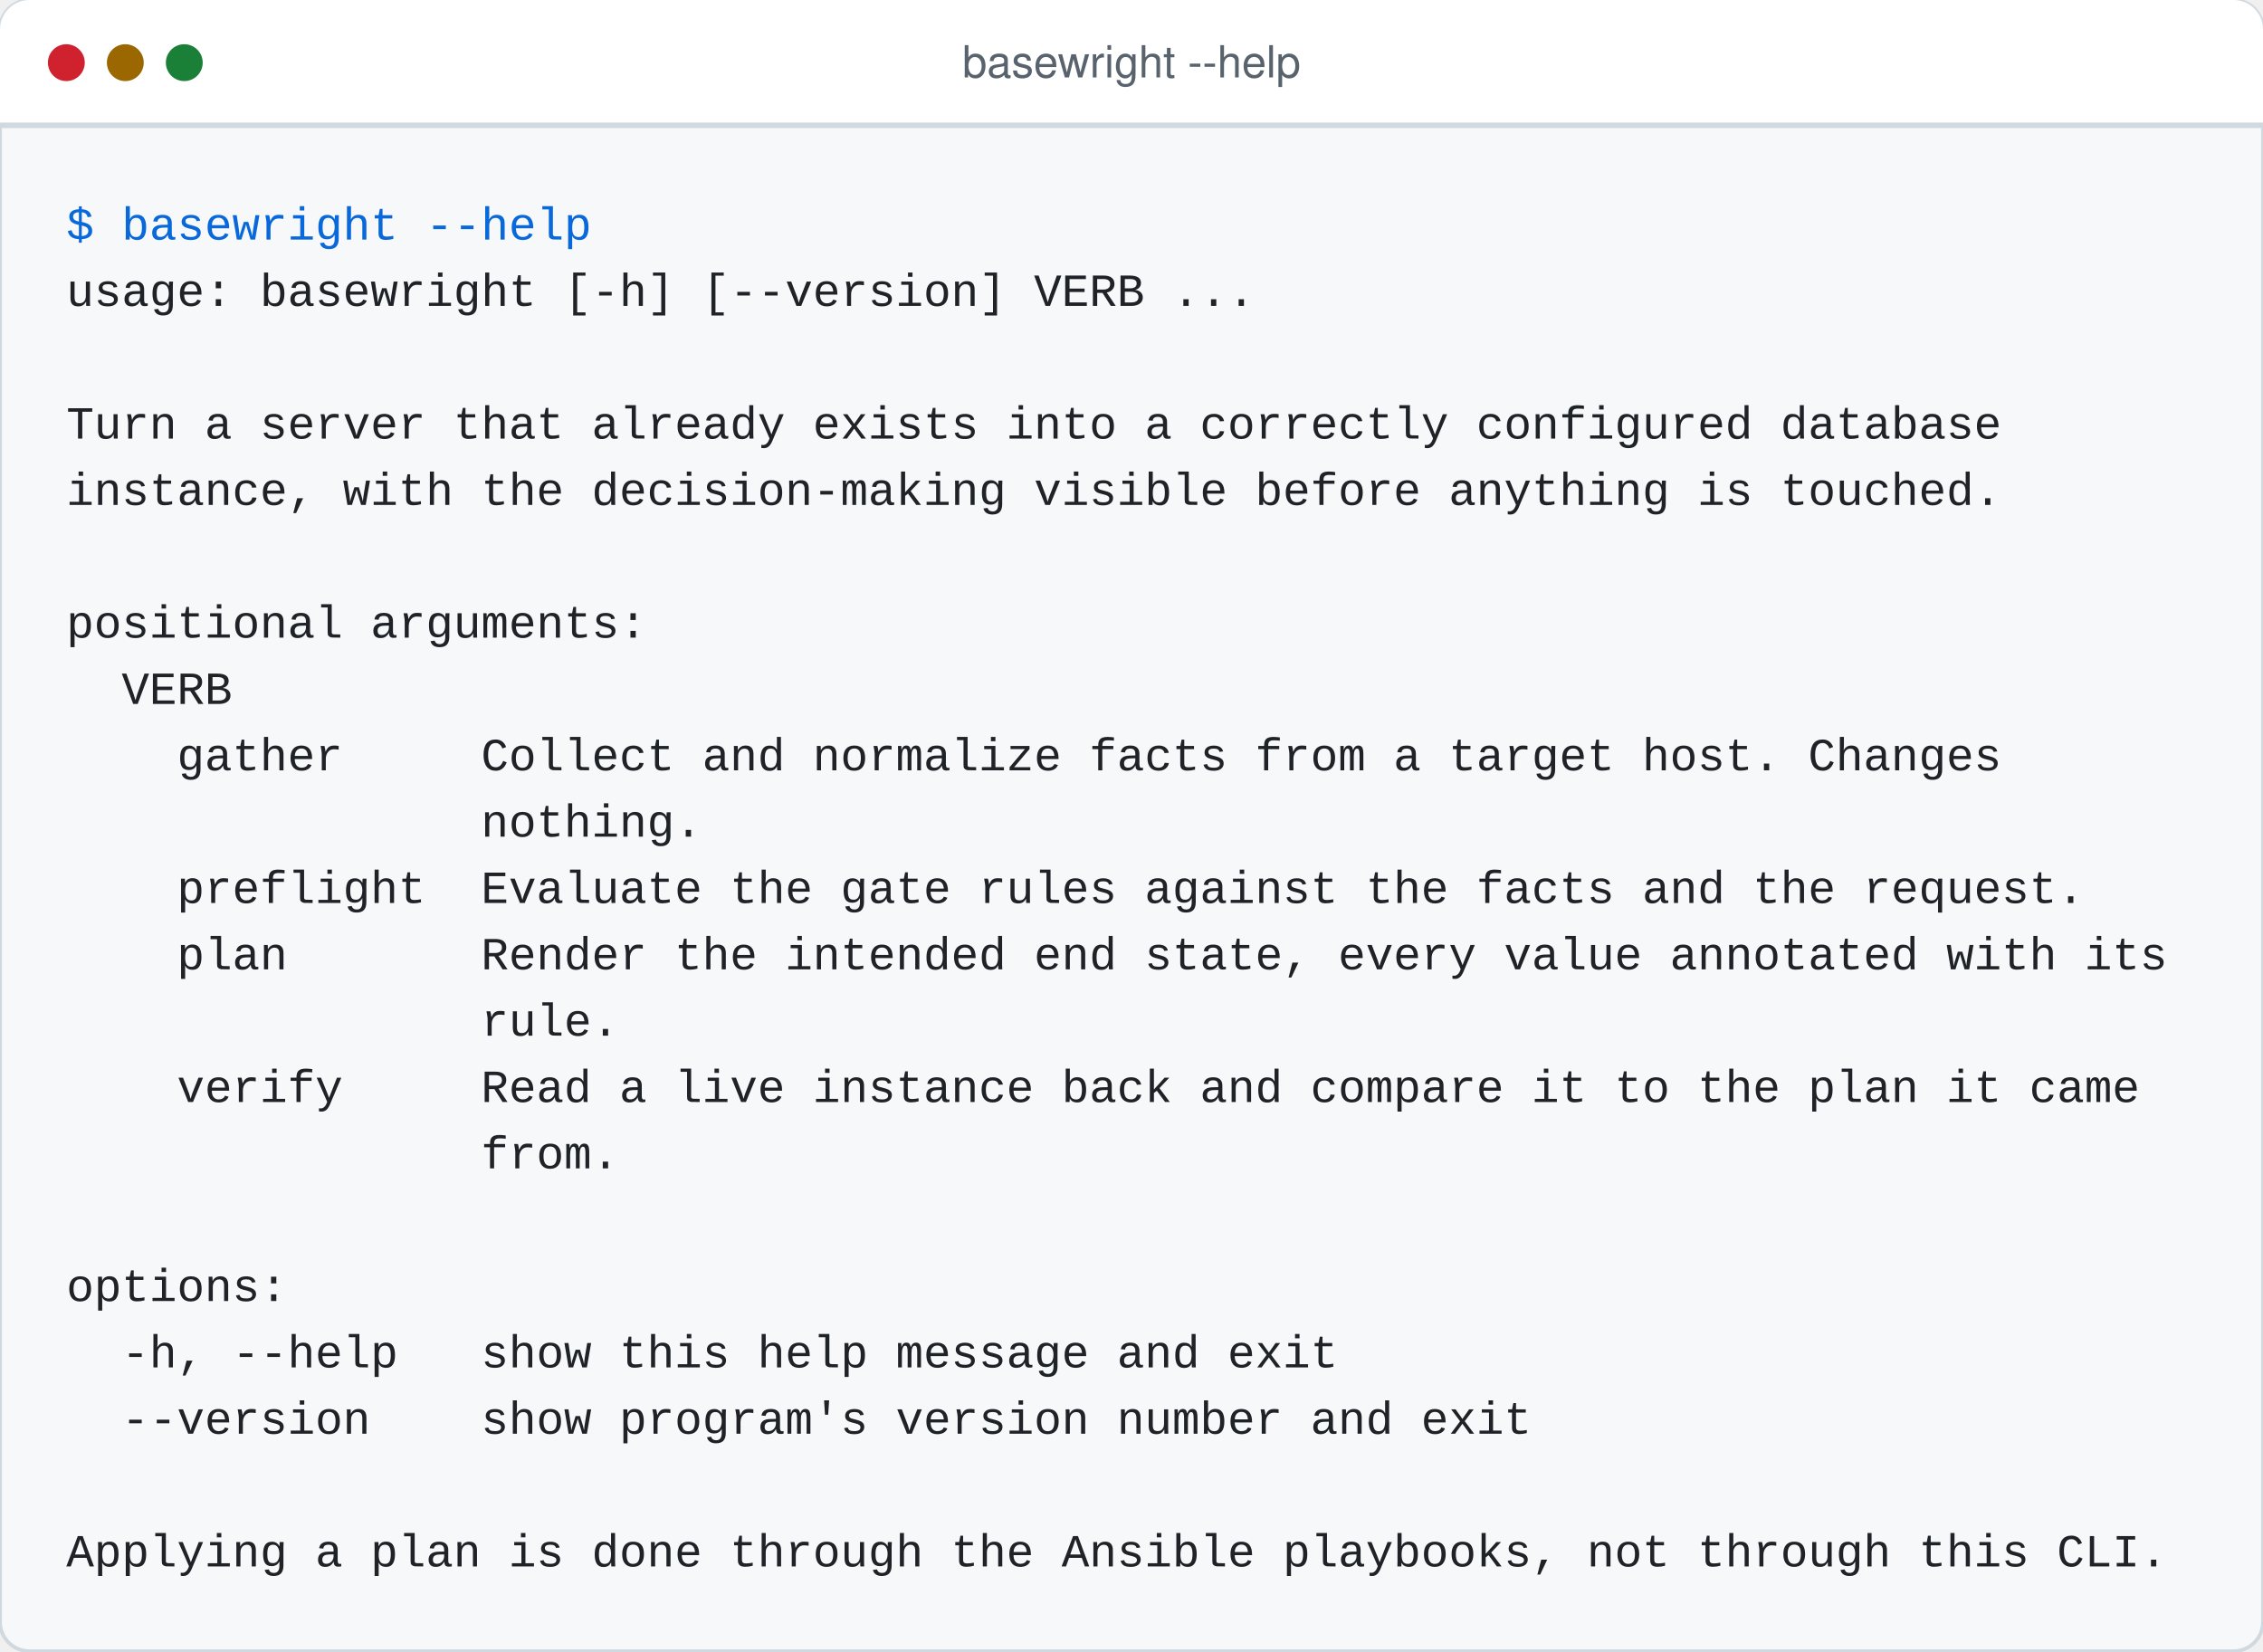
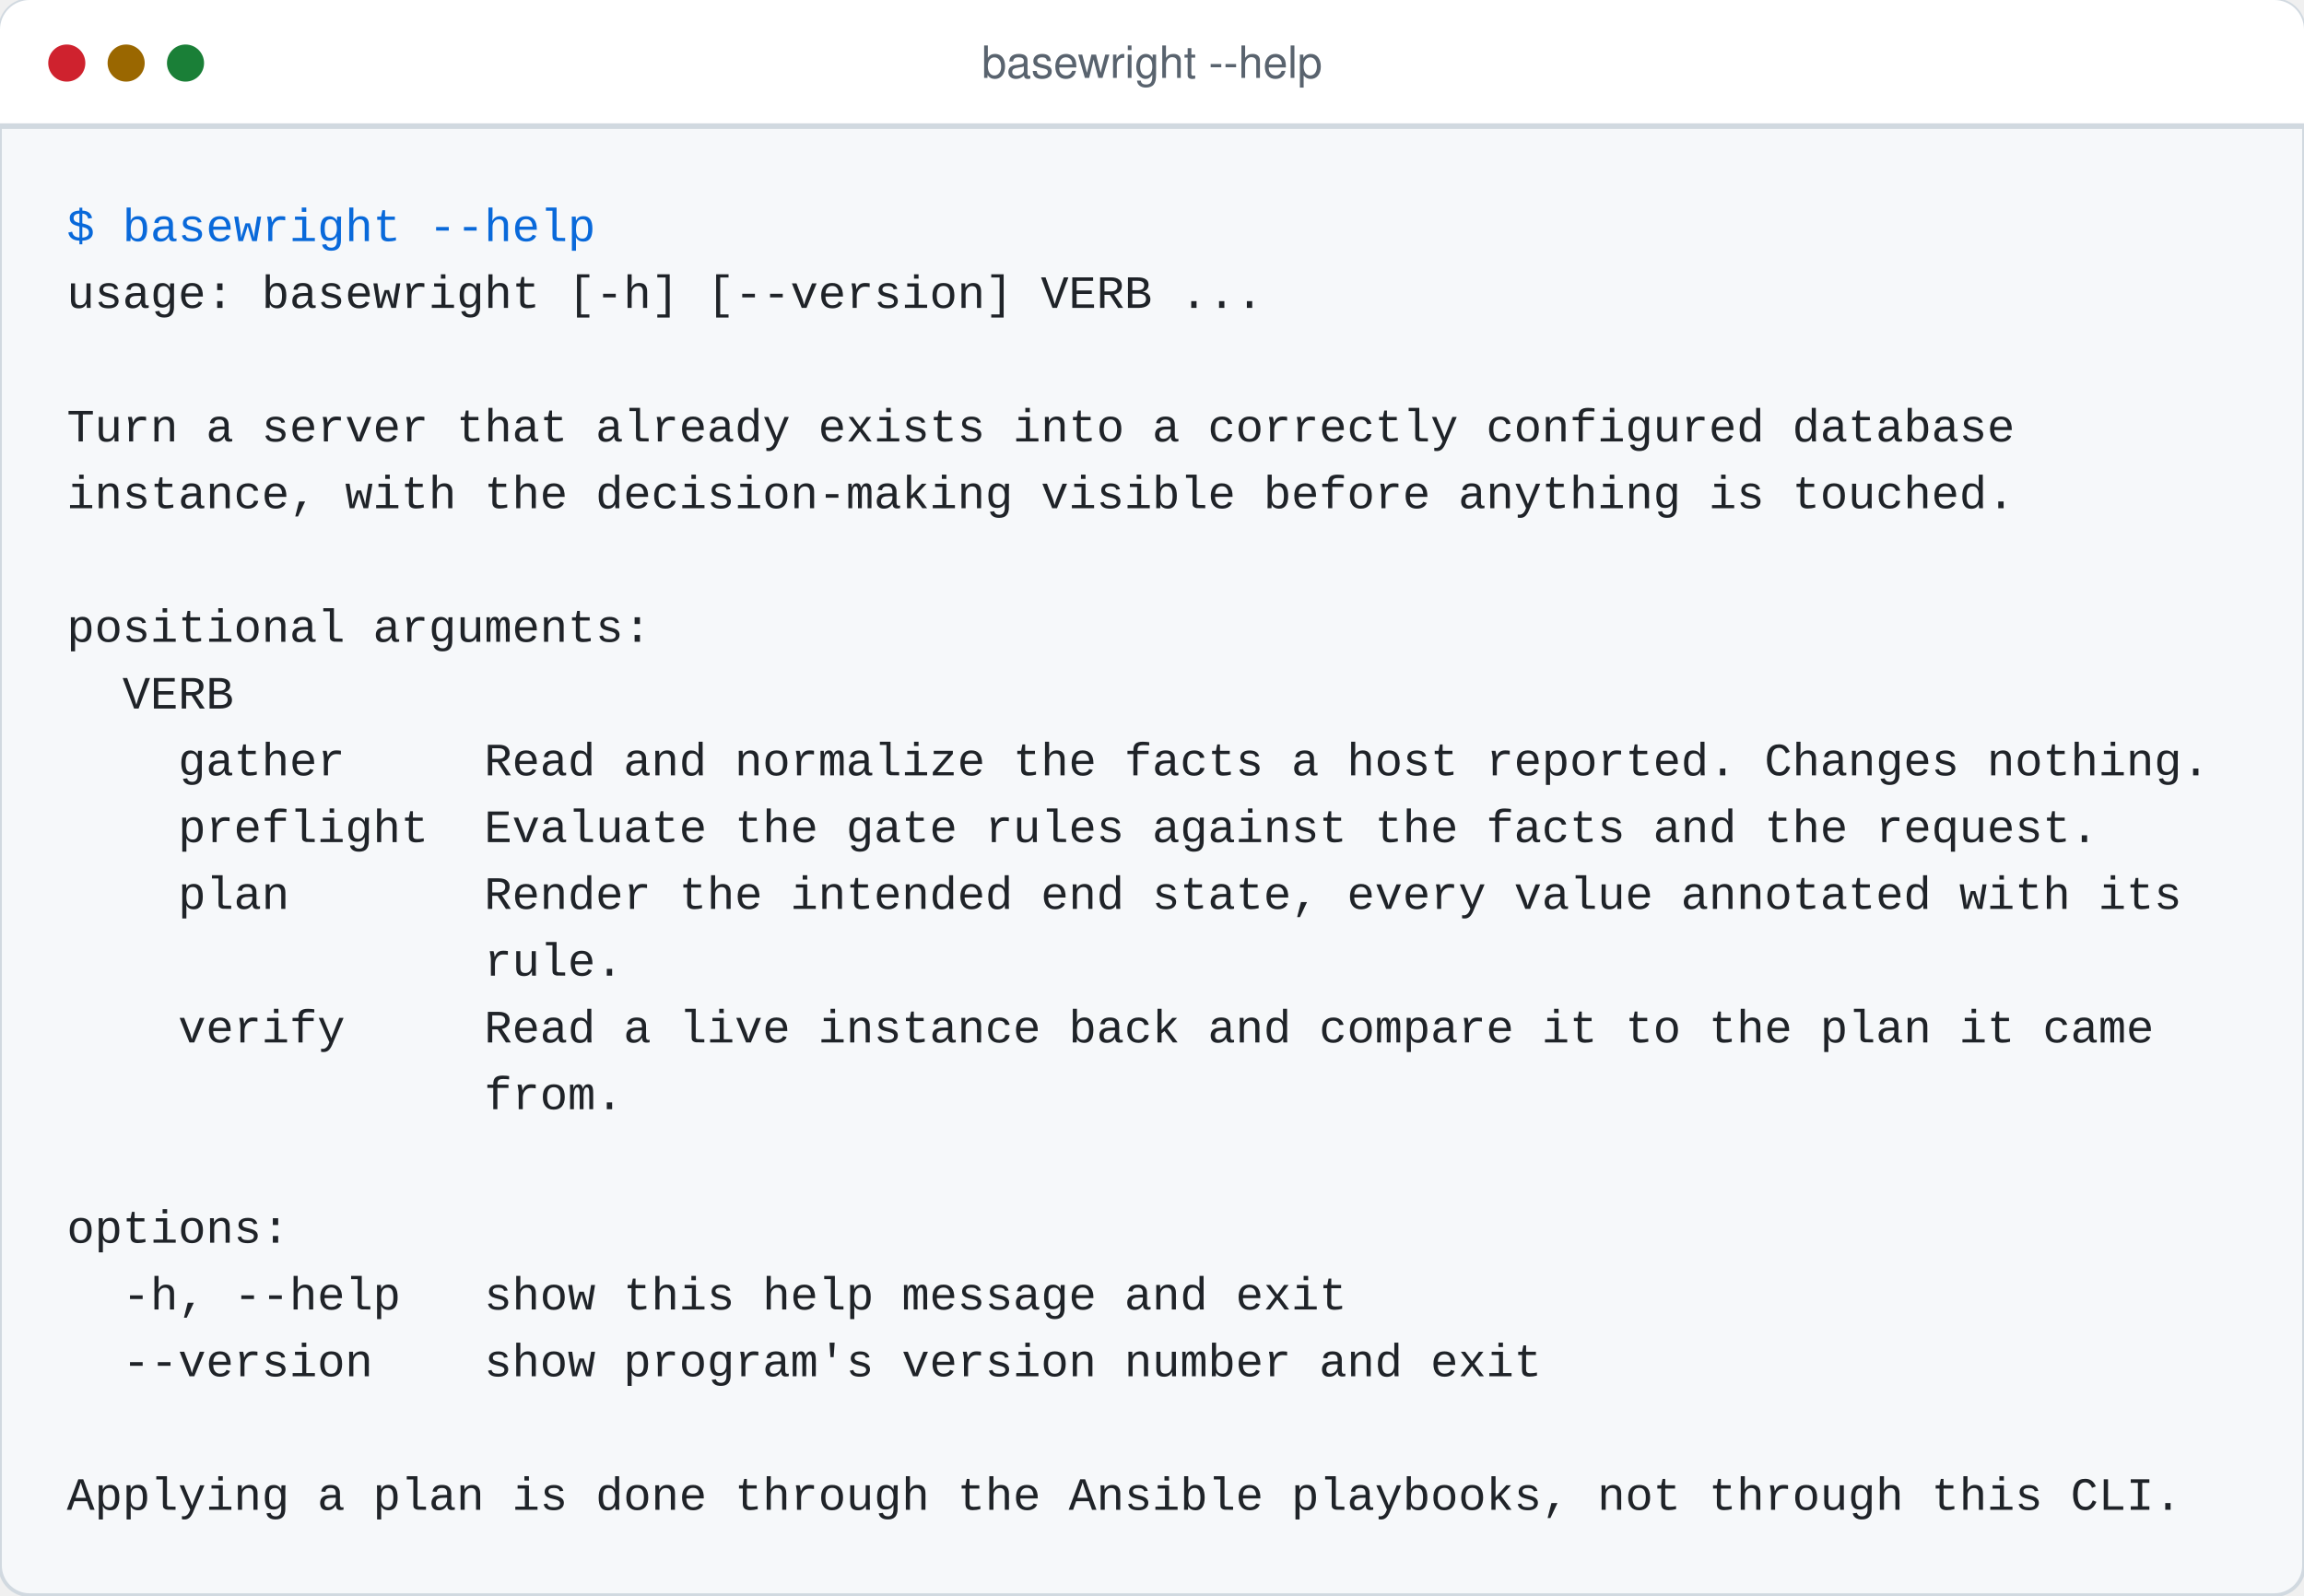
- <svg xmlns="http://www.w3.org/2000/svg" width="614" height="448" viewBox="0 0 614 448" role="img">
+ <svg xmlns="http://www.w3.org/2000/svg" width="621" height="430" viewBox="0 0 621 430" role="img">
  <defs>
    <marker id="arrow" viewBox="0 0 10 10" refX="9" refY="5" markerWidth="6" markerHeight="6" orient="auto">
      <path d="M 0 0 L 10 5 L 0 10 z" fill="context-stroke" />
    </marker>
  </defs>
-   <rect x="0" y="0" width="614" height="448" rx="8" fill="#f6f8fa" stroke="#d1d9e0" stroke-width="1" />
-   <rect x="0" y="0" width="614" height="34" rx="8" fill="#ffffff" stroke="none" stroke-width="1" />
-   <rect x="0" y="26" width="614" height="8" fill="#ffffff" />
-   <line x1="0" y1="34" x2="614" y2="34" stroke="#d1d9e0" stroke-width="1.5" />
+   <rect x="0" y="0" width="621" height="430" rx="8" fill="#f6f8fa" stroke="#d1d9e0" stroke-width="1" />
+   <rect x="0" y="0" width="621" height="34" rx="8" fill="#ffffff" stroke="none" stroke-width="1" />
+   <rect x="0" y="26" width="621" height="8" fill="#ffffff" />
+   <line x1="0" y1="34" x2="621" y2="34" stroke="#d1d9e0" stroke-width="1.5" />
  <circle cx="18" cy="17.0" r="5" fill="#cf222e" />
  <circle cx="34" cy="17.0" r="5" fill="#9a6700" />
  <circle cx="50" cy="17.0" r="5" fill="#1a7f37" />
-   <text x="307.0" y="21.0" fill="#59636e" font-family="-apple-system, BlinkMacSystemFont, 'Segoe UI', Helvetica, Arial, sans-serif" font-size="12" font-weight="normal" text-anchor="middle" letter-spacing="normal" xml:space="preserve">basewright --help</text>
+   <text x="310.5" y="21.0" fill="#59636e" font-family="-apple-system, BlinkMacSystemFont, 'Segoe UI', Helvetica, Arial, sans-serif" font-size="12" font-weight="normal" text-anchor="middle" letter-spacing="normal" xml:space="preserve">basewright --help</text>
  <text x="18" y="65" fill="#0969da" font-family="ui-monospace, SFMono-Regular, Menlo, Consolas, 'Liberation Mono', monospace" font-size="12.5" font-weight="normal" text-anchor="start" letter-spacing="normal" xml:space="preserve">$ basewright --help</text>
  <text x="18" y="83" fill="#1f2328" font-family="ui-monospace, SFMono-Regular, Menlo, Consolas, 'Liberation Mono', monospace" font-size="12.5" font-weight="normal" text-anchor="start" letter-spacing="normal" xml:space="preserve">usage: basewright [-h] [--version] VERB ...</text>
  <text x="18" y="101" fill="#1f2328" font-family="ui-monospace, SFMono-Regular, Menlo, Consolas, 'Liberation Mono', monospace" font-size="12.5" font-weight="normal" text-anchor="start" letter-spacing="normal" xml:space="preserve" />
  <text x="18" y="119" fill="#1f2328" font-family="ui-monospace, SFMono-Regular, Menlo, Consolas, 'Liberation Mono', monospace" font-size="12.5" font-weight="normal" text-anchor="start" letter-spacing="normal" xml:space="preserve">Turn a server that already exists into a correctly configured database</text>
  <text x="18" y="137" fill="#1f2328" font-family="ui-monospace, SFMono-Regular, Menlo, Consolas, 'Liberation Mono', monospace" font-size="12.5" font-weight="normal" text-anchor="start" letter-spacing="normal" xml:space="preserve">instance, with the decision-making visible before anything is touched.</text>
  <text x="18" y="155" fill="#1f2328" font-family="ui-monospace, SFMono-Regular, Menlo, Consolas, 'Liberation Mono', monospace" font-size="12.5" font-weight="normal" text-anchor="start" letter-spacing="normal" xml:space="preserve" />
  <text x="18" y="173" fill="#1f2328" font-family="ui-monospace, SFMono-Regular, Menlo, Consolas, 'Liberation Mono', monospace" font-size="12.5" font-weight="normal" text-anchor="start" letter-spacing="normal" xml:space="preserve">positional arguments:</text>
  <text x="18" y="191" fill="#1f2328" font-family="ui-monospace, SFMono-Regular, Menlo, Consolas, 'Liberation Mono', monospace" font-size="12.5" font-weight="normal" text-anchor="start" letter-spacing="normal" xml:space="preserve">  VERB</text>
-   <text x="18" y="209" fill="#1f2328" font-family="ui-monospace, SFMono-Regular, Menlo, Consolas, 'Liberation Mono', monospace" font-size="12.5" font-weight="normal" text-anchor="start" letter-spacing="normal" xml:space="preserve">    gather     Collect and normalize facts from a target host. Changes</text>
-   <text x="18" y="227" fill="#1f2328" font-family="ui-monospace, SFMono-Regular, Menlo, Consolas, 'Liberation Mono', monospace" font-size="12.5" font-weight="normal" text-anchor="start" letter-spacing="normal" xml:space="preserve">               nothing.</text>
-   <text x="18" y="245" fill="#1f2328" font-family="ui-monospace, SFMono-Regular, Menlo, Consolas, 'Liberation Mono', monospace" font-size="12.5" font-weight="normal" text-anchor="start" letter-spacing="normal" xml:space="preserve">    preflight  Evaluate the gate rules against the facts and the request.</text>
-   <text x="18" y="263" fill="#1f2328" font-family="ui-monospace, SFMono-Regular, Menlo, Consolas, 'Liberation Mono', monospace" font-size="12.5" font-weight="normal" text-anchor="start" letter-spacing="normal" xml:space="preserve">    plan       Render the intended end state, every value annotated with its</text>
-   <text x="18" y="281" fill="#1f2328" font-family="ui-monospace, SFMono-Regular, Menlo, Consolas, 'Liberation Mono', monospace" font-size="12.5" font-weight="normal" text-anchor="start" letter-spacing="normal" xml:space="preserve">               rule.</text>
-   <text x="18" y="299" fill="#1f2328" font-family="ui-monospace, SFMono-Regular, Menlo, Consolas, 'Liberation Mono', monospace" font-size="12.5" font-weight="normal" text-anchor="start" letter-spacing="normal" xml:space="preserve">    verify     Read a live instance back and compare it to the plan it came</text>
-   <text x="18" y="317" fill="#1f2328" font-family="ui-monospace, SFMono-Regular, Menlo, Consolas, 'Liberation Mono', monospace" font-size="12.5" font-weight="normal" text-anchor="start" letter-spacing="normal" xml:space="preserve">               from.</text>
-   <text x="18" y="335" fill="#1f2328" font-family="ui-monospace, SFMono-Regular, Menlo, Consolas, 'Liberation Mono', monospace" font-size="12.5" font-weight="normal" text-anchor="start" letter-spacing="normal" xml:space="preserve" />
-   <text x="18" y="353" fill="#1f2328" font-family="ui-monospace, SFMono-Regular, Menlo, Consolas, 'Liberation Mono', monospace" font-size="12.5" font-weight="normal" text-anchor="start" letter-spacing="normal" xml:space="preserve">options:</text>
-   <text x="18" y="371" fill="#1f2328" font-family="ui-monospace, SFMono-Regular, Menlo, Consolas, 'Liberation Mono', monospace" font-size="12.5" font-weight="normal" text-anchor="start" letter-spacing="normal" xml:space="preserve">  -h, --help   show this help message and exit</text>
-   <text x="18" y="389" fill="#1f2328" font-family="ui-monospace, SFMono-Regular, Menlo, Consolas, 'Liberation Mono', monospace" font-size="12.5" font-weight="normal" text-anchor="start" letter-spacing="normal" xml:space="preserve">  --version    show program's version number and exit</text>
-   <text x="18" y="407" fill="#1f2328" font-family="ui-monospace, SFMono-Regular, Menlo, Consolas, 'Liberation Mono', monospace" font-size="12.5" font-weight="normal" text-anchor="start" letter-spacing="normal" xml:space="preserve" />
-   <text x="18" y="425" fill="#1f2328" font-family="ui-monospace, SFMono-Regular, Menlo, Consolas, 'Liberation Mono', monospace" font-size="12.5" font-weight="normal" text-anchor="start" letter-spacing="normal" xml:space="preserve">Applying a plan is done through the Ansible playbooks, not through this CLI.</text>
+   <text x="18" y="209" fill="#1f2328" font-family="ui-monospace, SFMono-Regular, Menlo, Consolas, 'Liberation Mono', monospace" font-size="12.5" font-weight="normal" text-anchor="start" letter-spacing="normal" xml:space="preserve">    gather     Read and normalize the facts a host reported. Changes nothing.</text>
+   <text x="18" y="227" fill="#1f2328" font-family="ui-monospace, SFMono-Regular, Menlo, Consolas, 'Liberation Mono', monospace" font-size="12.5" font-weight="normal" text-anchor="start" letter-spacing="normal" xml:space="preserve">    preflight  Evaluate the gate rules against the facts and the request.</text>
+   <text x="18" y="245" fill="#1f2328" font-family="ui-monospace, SFMono-Regular, Menlo, Consolas, 'Liberation Mono', monospace" font-size="12.5" font-weight="normal" text-anchor="start" letter-spacing="normal" xml:space="preserve">    plan       Render the intended end state, every value annotated with its</text>
+   <text x="18" y="263" fill="#1f2328" font-family="ui-monospace, SFMono-Regular, Menlo, Consolas, 'Liberation Mono', monospace" font-size="12.5" font-weight="normal" text-anchor="start" letter-spacing="normal" xml:space="preserve">               rule.</text>
+   <text x="18" y="281" fill="#1f2328" font-family="ui-monospace, SFMono-Regular, Menlo, Consolas, 'Liberation Mono', monospace" font-size="12.5" font-weight="normal" text-anchor="start" letter-spacing="normal" xml:space="preserve">    verify     Read a live instance back and compare it to the plan it came</text>
+   <text x="18" y="299" fill="#1f2328" font-family="ui-monospace, SFMono-Regular, Menlo, Consolas, 'Liberation Mono', monospace" font-size="12.5" font-weight="normal" text-anchor="start" letter-spacing="normal" xml:space="preserve">               from.</text>
+   <text x="18" y="317" fill="#1f2328" font-family="ui-monospace, SFMono-Regular, Menlo, Consolas, 'Liberation Mono', monospace" font-size="12.5" font-weight="normal" text-anchor="start" letter-spacing="normal" xml:space="preserve" />
+   <text x="18" y="335" fill="#1f2328" font-family="ui-monospace, SFMono-Regular, Menlo, Consolas, 'Liberation Mono', monospace" font-size="12.5" font-weight="normal" text-anchor="start" letter-spacing="normal" xml:space="preserve">options:</text>
+   <text x="18" y="353" fill="#1f2328" font-family="ui-monospace, SFMono-Regular, Menlo, Consolas, 'Liberation Mono', monospace" font-size="12.5" font-weight="normal" text-anchor="start" letter-spacing="normal" xml:space="preserve">  -h, --help   show this help message and exit</text>
+   <text x="18" y="371" fill="#1f2328" font-family="ui-monospace, SFMono-Regular, Menlo, Consolas, 'Liberation Mono', monospace" font-size="12.5" font-weight="normal" text-anchor="start" letter-spacing="normal" xml:space="preserve">  --version    show program's version number and exit</text>
+   <text x="18" y="389" fill="#1f2328" font-family="ui-monospace, SFMono-Regular, Menlo, Consolas, 'Liberation Mono', monospace" font-size="12.5" font-weight="normal" text-anchor="start" letter-spacing="normal" xml:space="preserve" />
+   <text x="18" y="407" fill="#1f2328" font-family="ui-monospace, SFMono-Regular, Menlo, Consolas, 'Liberation Mono', monospace" font-size="12.5" font-weight="normal" text-anchor="start" letter-spacing="normal" xml:space="preserve">Applying a plan is done through the Ansible playbooks, not through this CLI.</text>
</svg>
